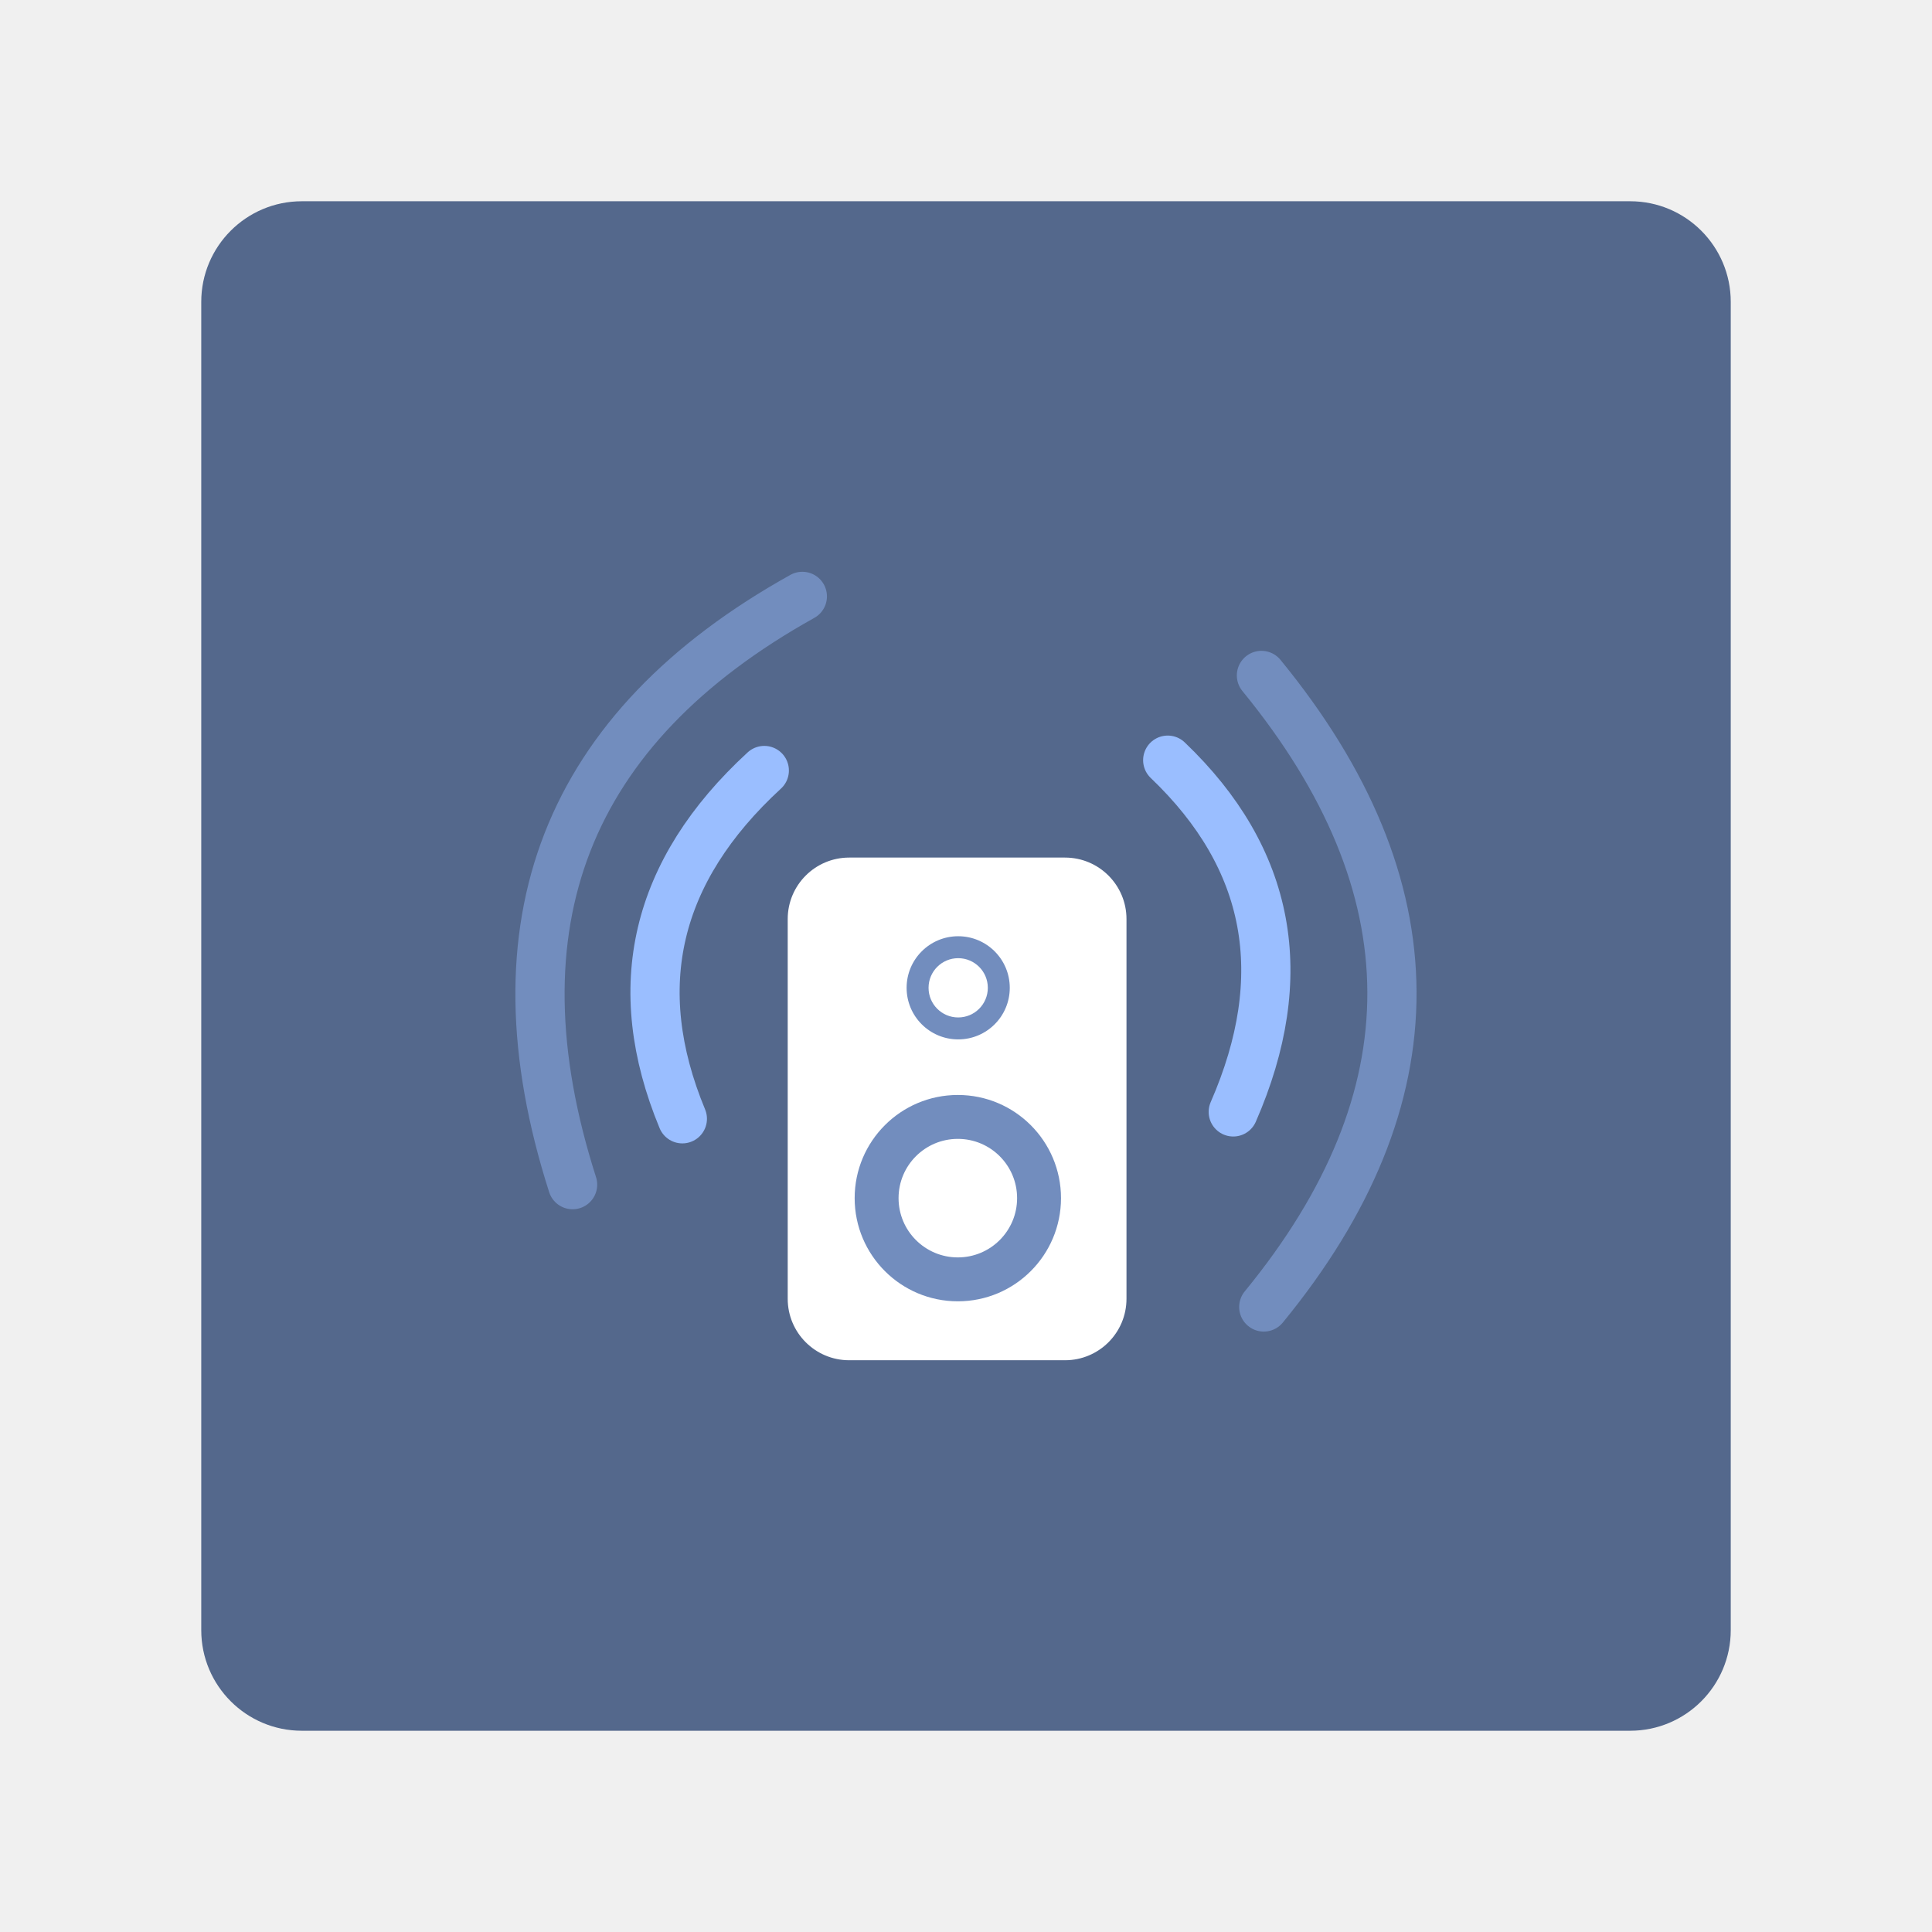
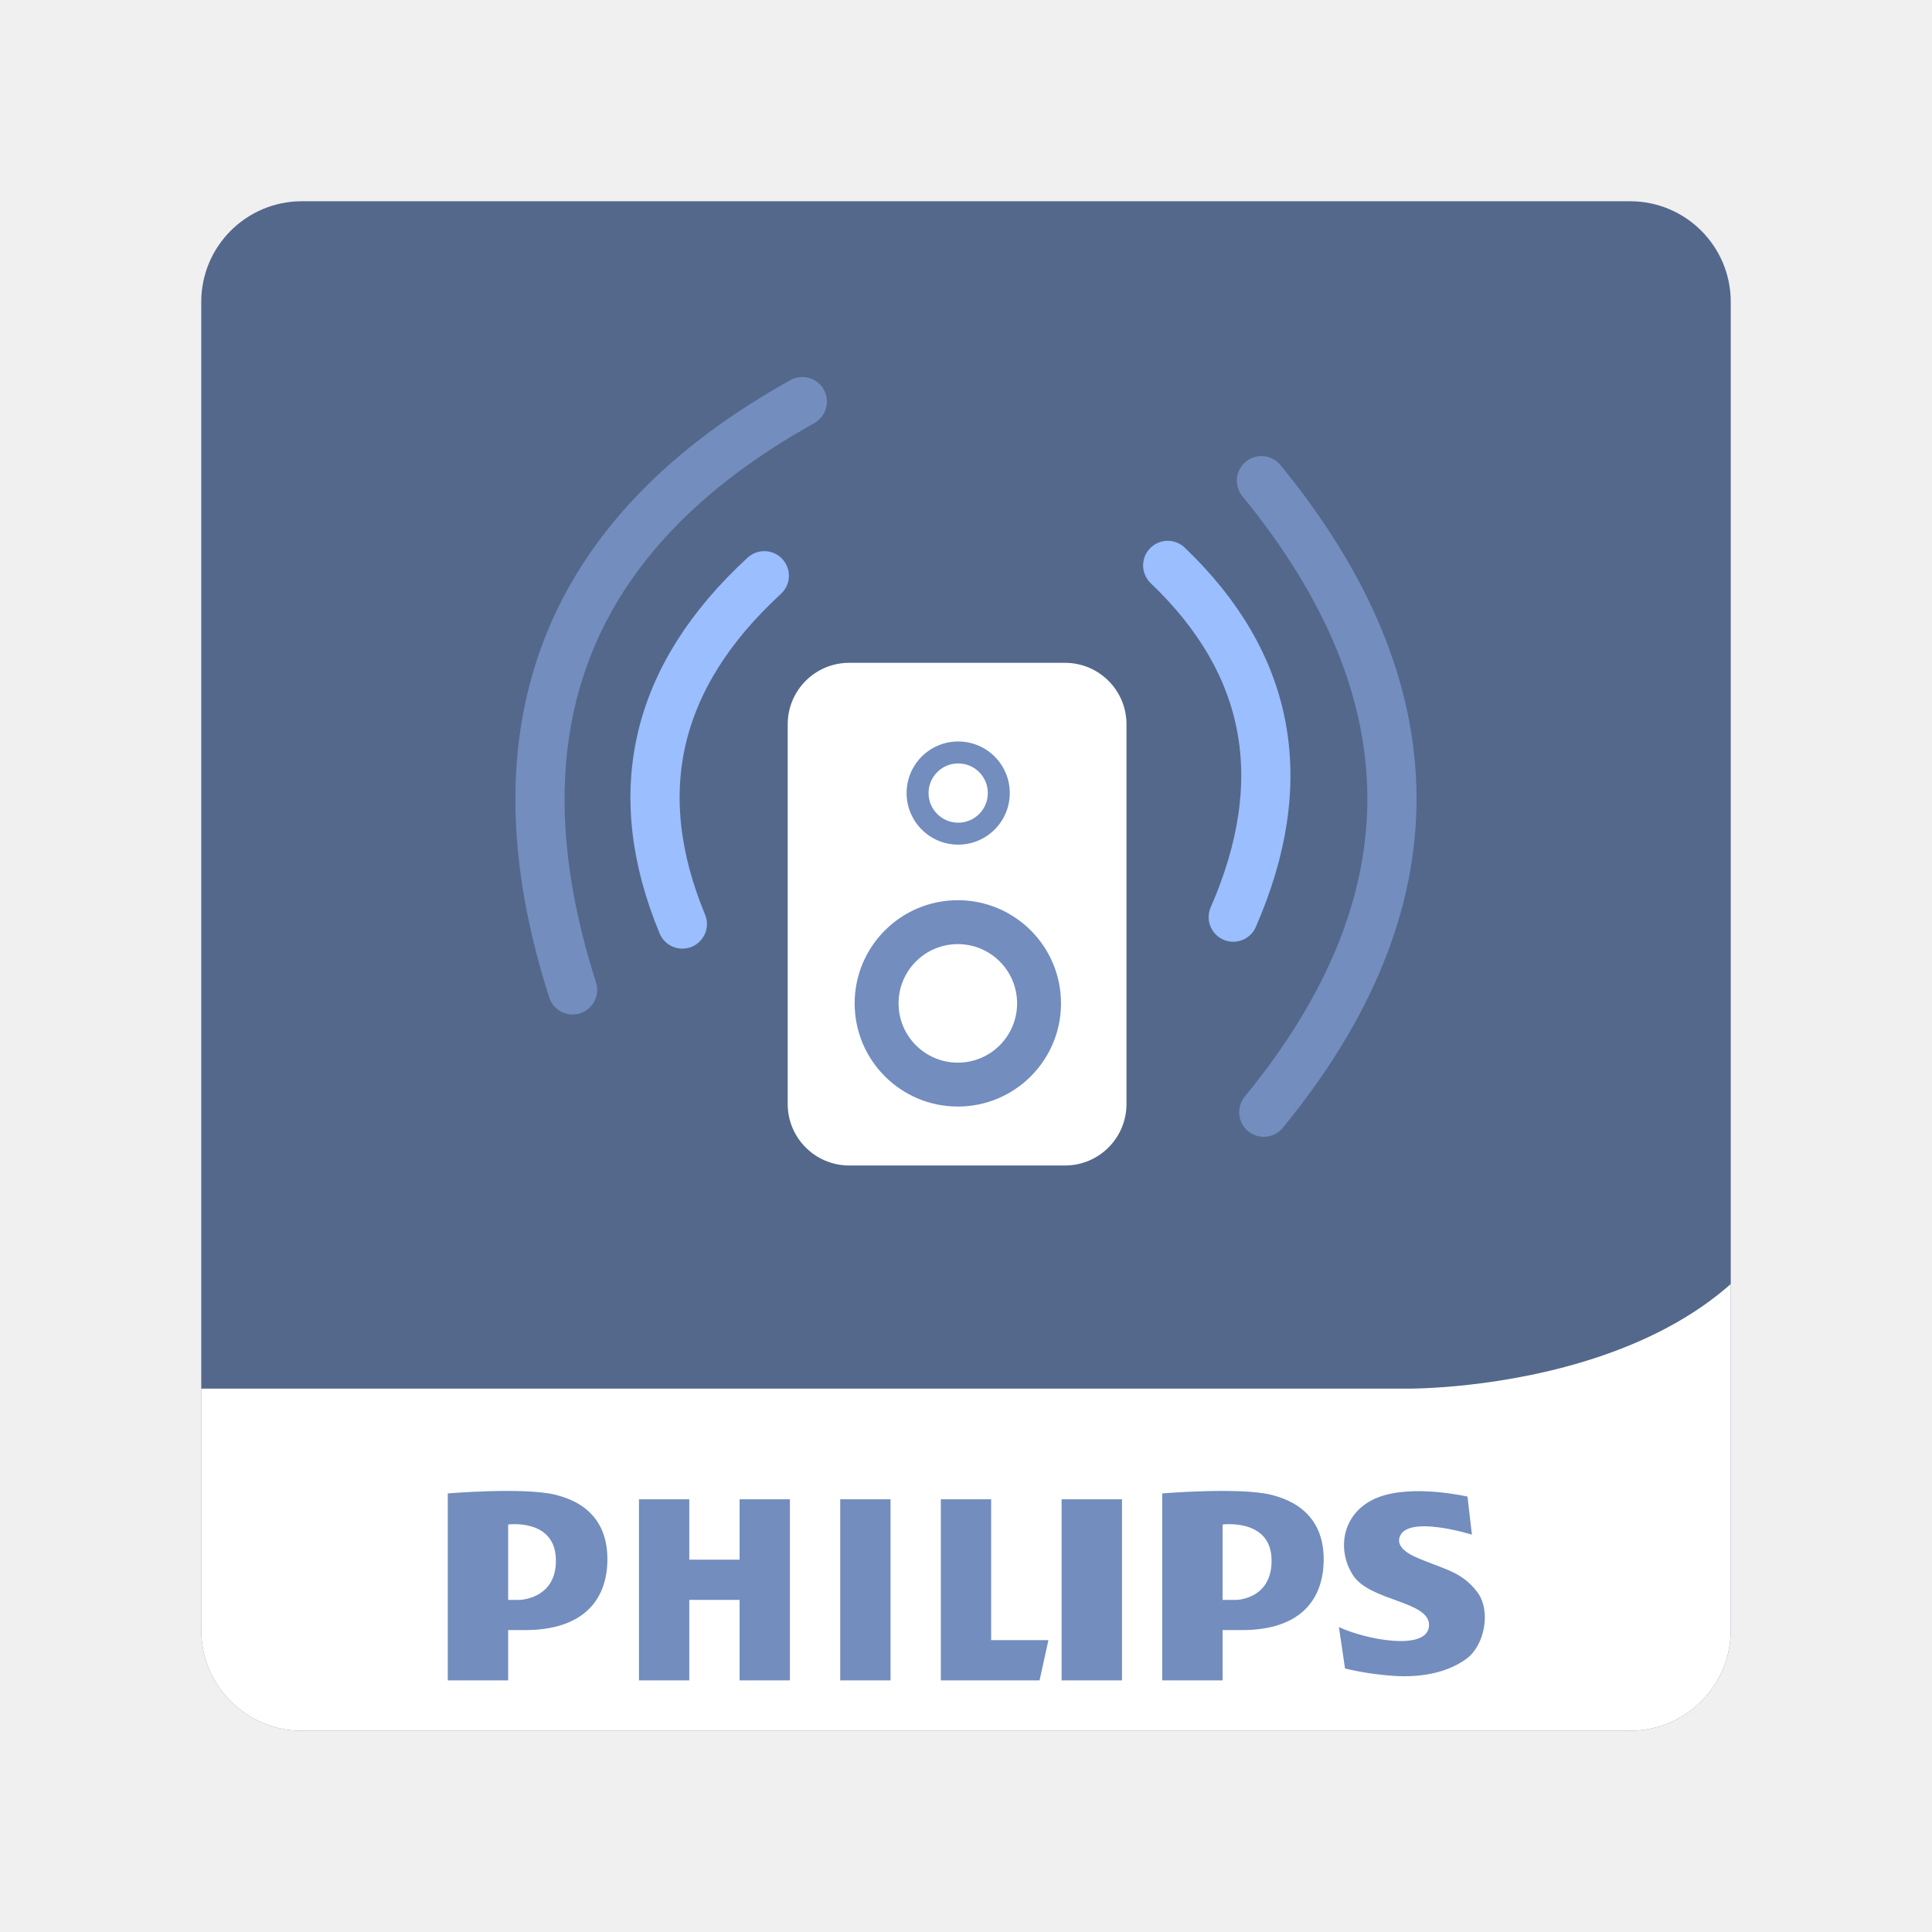
<svg xmlns="http://www.w3.org/2000/svg" version="1.1" viewBox="0 0 192 192">
-   <rect class="a" x="20" y="20" width="152" height="152" rx="10" style="fill:#54688c" />
-   <path d="m75.955 76.572c-10.859 9.986-13.573 21.523-8.144 34.612" style="fill:none;stroke-linecap:round;stroke-linejoin:round;stroke-width:4.89;stroke:#9abeff" />
-   <path d="m56.904 117.73c-8.289-25.886-0.679-45.374 22.832-58.462" style="fill:none;stroke-linecap:round;stroke-linejoin:round;stroke-width:4.89;stroke:#728dbe" />
-   <path d="m122.56 110.5c5.906-13.518 3.735-25.17-6.513-34.955" style="fill:none;stroke-linecap:round;stroke-linejoin:round;stroke-width:4.89;stroke:#9abeff" />
-   <path d="m125.36 67.124c17.216 21.033 17.294 41.954 0.232 62.762" style="fill:none;stroke-linecap:round;stroke-linejoin:round;stroke-width:4.89;stroke:#728dbe" />
-   <rect x="78.282" y="85.225" width="33.667" height="49.955" ry="6.108" style="fill:#fff" />
-   <circle cx="95.224" cy="98.168" r="5.126" style="fill:#728dbe" />
-   <circle cx="95.224" cy="98.168" r="2.945" style="fill:#fff" />
-   <circle cx="95.188" cy="119.07" r="10.253" style="fill:#728dbe" />
-   <circle cx="95.188" cy="119.07" r="5.89" style="fill:#fff" />
+   <defs>
+     <clipPath id="clipPath1">
+       <rect class="a" x="20.5" y="19" width="152" height="152" rx="10" style="fill:none;stroke:#b2b6bd" />
+     </clipPath>
+   </defs>
+   <g transform="translate(-.5 1)" clip-path="url(#clipPath1)">
+     <path d="m181 148.8c0 16.127-13.074 29.201-29.201 29.201h-110.6c-16.127 0-29.201-13.074-29.201-29.201v-110.6c0-16.127 13.074-29.201 29.201-29.201h110.6c16.127 0 29.201 13.074 29.201 29.201z" fill="#9abefc" style="fill:#54688c" />
+     <path d="m181 109.61c-2.555 27.73-40.517 27.39-40.517 27.39h-128.48v11.474c0 16.128 13.256 29.526 29.383 29.526h110.6c16.127 0 29.019-13.398 29.019-29.526z" fill="#fff" />
+     <g clip-rule="evenodd" fill="#728cba" fill-rule="evenodd" style="fill:#728dbe">
+       <path d="m55.663 147.54c-3.151-0.757-10.663-0.126-10.663-0.126v18.582h6v-5h1.678c5.632 0 8.017-2.842 8.175-6.633 0.168-4.01-2.038-6.066-5.19-6.823zm-3.553 10.456h-1.11v-7.493s4.616-0.618 4.743 3.409c0.12 3.865-3.339 4.084-3.633 4.084zm74.677-10.456c-3.152-0.757-10.787-0.126-10.787-0.126v18.582h6v-5h1.924c5.632 0 7.955-2.842 8.114-6.633 0.169-4.01-2.099-6.066-5.251-6.823zm-3.431 10.456h-1.356v-7.493s4.74-0.618 4.865 3.409c0.121 3.865-3.214 4.084-3.509 4.084zm-39.356-10h5v18h-5zm22 0h6v18h-6zm-7 0h-5v18h9.809l0.882-4h-5.691zm-25 6h-5v-6h-5v18h5v-8h5v8h5v-18h-5zm73.315 3.229c-1.42-1.889-3.112-2.25-4.936-2.995-0.889-0.362-3.223-1.103-2.788-2.466 0.726-2.279 7.187-0.252 7.187-0.252l-0.441-3.782s-5.506-1.282-8.952 0.104-4.119 5.044-2.438 7.691c1.681 2.648 7.775 2.563 7.565 5.086-0.21 2.521-6.389 1.303-8.952 0.084l0.609 4.119c1.605 0.381 3.189 0.617 4.835 0.732 2.413 0.169 5.138-0.199 7.18-1.66 1.877-1.341 2.519-4.817 1.131-6.661z" style="fill:#728dbe" />
+     </g>
+   </g>
+   <g transform="translate(0 -19.355)">
+     <path d="m75.955 76.572c-10.859 9.986-13.573 21.523-8.144 34.612" style="fill:none;stroke-linecap:round;stroke-linejoin:round;stroke-width:4.89;stroke:#9abeff" />
+     <path d="m56.904 117.73c-8.289-25.886-0.679-45.374 22.832-58.462" style="fill:none;stroke-linecap:round;stroke-linejoin:round;stroke-width:4.89;stroke:#728dbe" />
+     <path d="m122.56 110.5c5.906-13.518 3.735-25.17-6.513-34.955" style="fill:none;stroke-linecap:round;stroke-linejoin:round;stroke-width:4.89;stroke:#9abeff" />
+     <path d="m125.36 67.124c17.216 21.033 17.294 41.954 0.232 62.762" style="fill:none;stroke-linecap:round;stroke-linejoin:round;stroke-width:4.89;stroke:#728dbe" />
+     <rect x="78.282" y="85.225" width="33.667" height="49.955" ry="6.108" style="fill:#fff" />
+     <circle cx="95.224" cy="98.168" r="5.126" style="fill:#728dbe" />
+     <circle cx="95.224" cy="98.168" r="2.945" style="fill:#fff" />
+     <circle cx="95.188" cy="119.07" r="10.253" style="fill:#728dbe" />
+     <circle cx="95.188" cy="119.07" r="5.89" style="fill:#fff" />
+   </g>
</svg>
